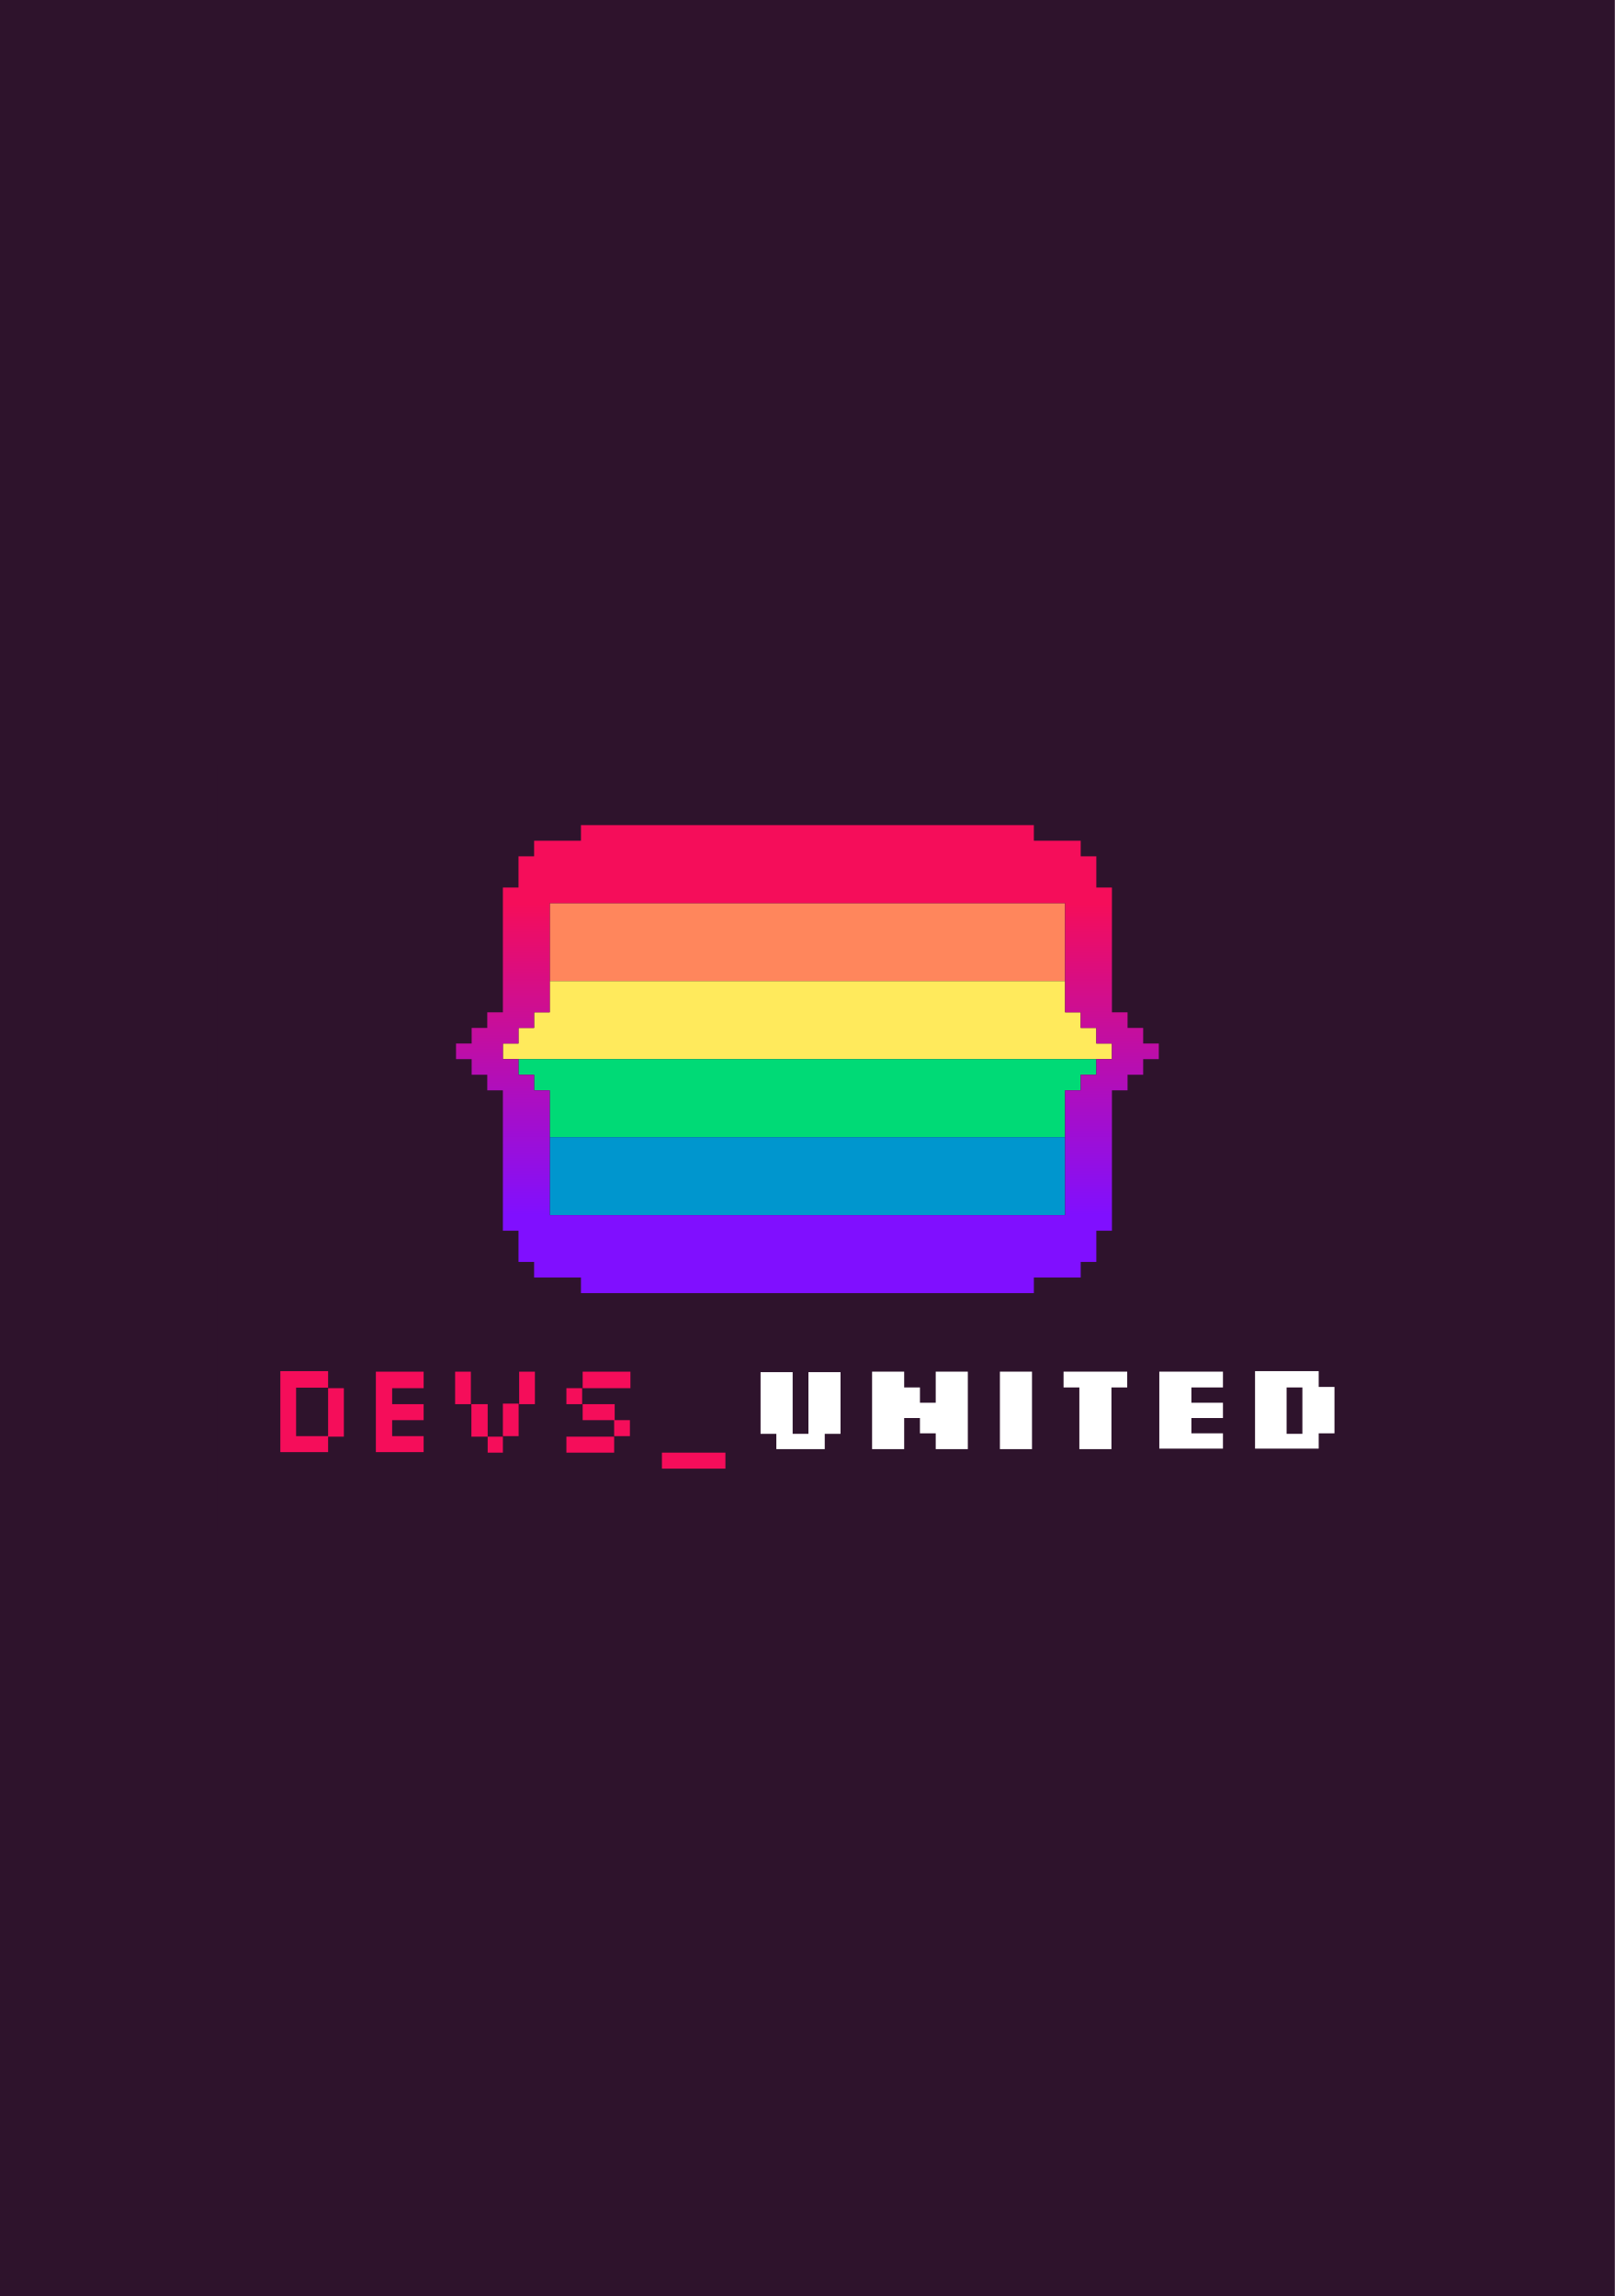
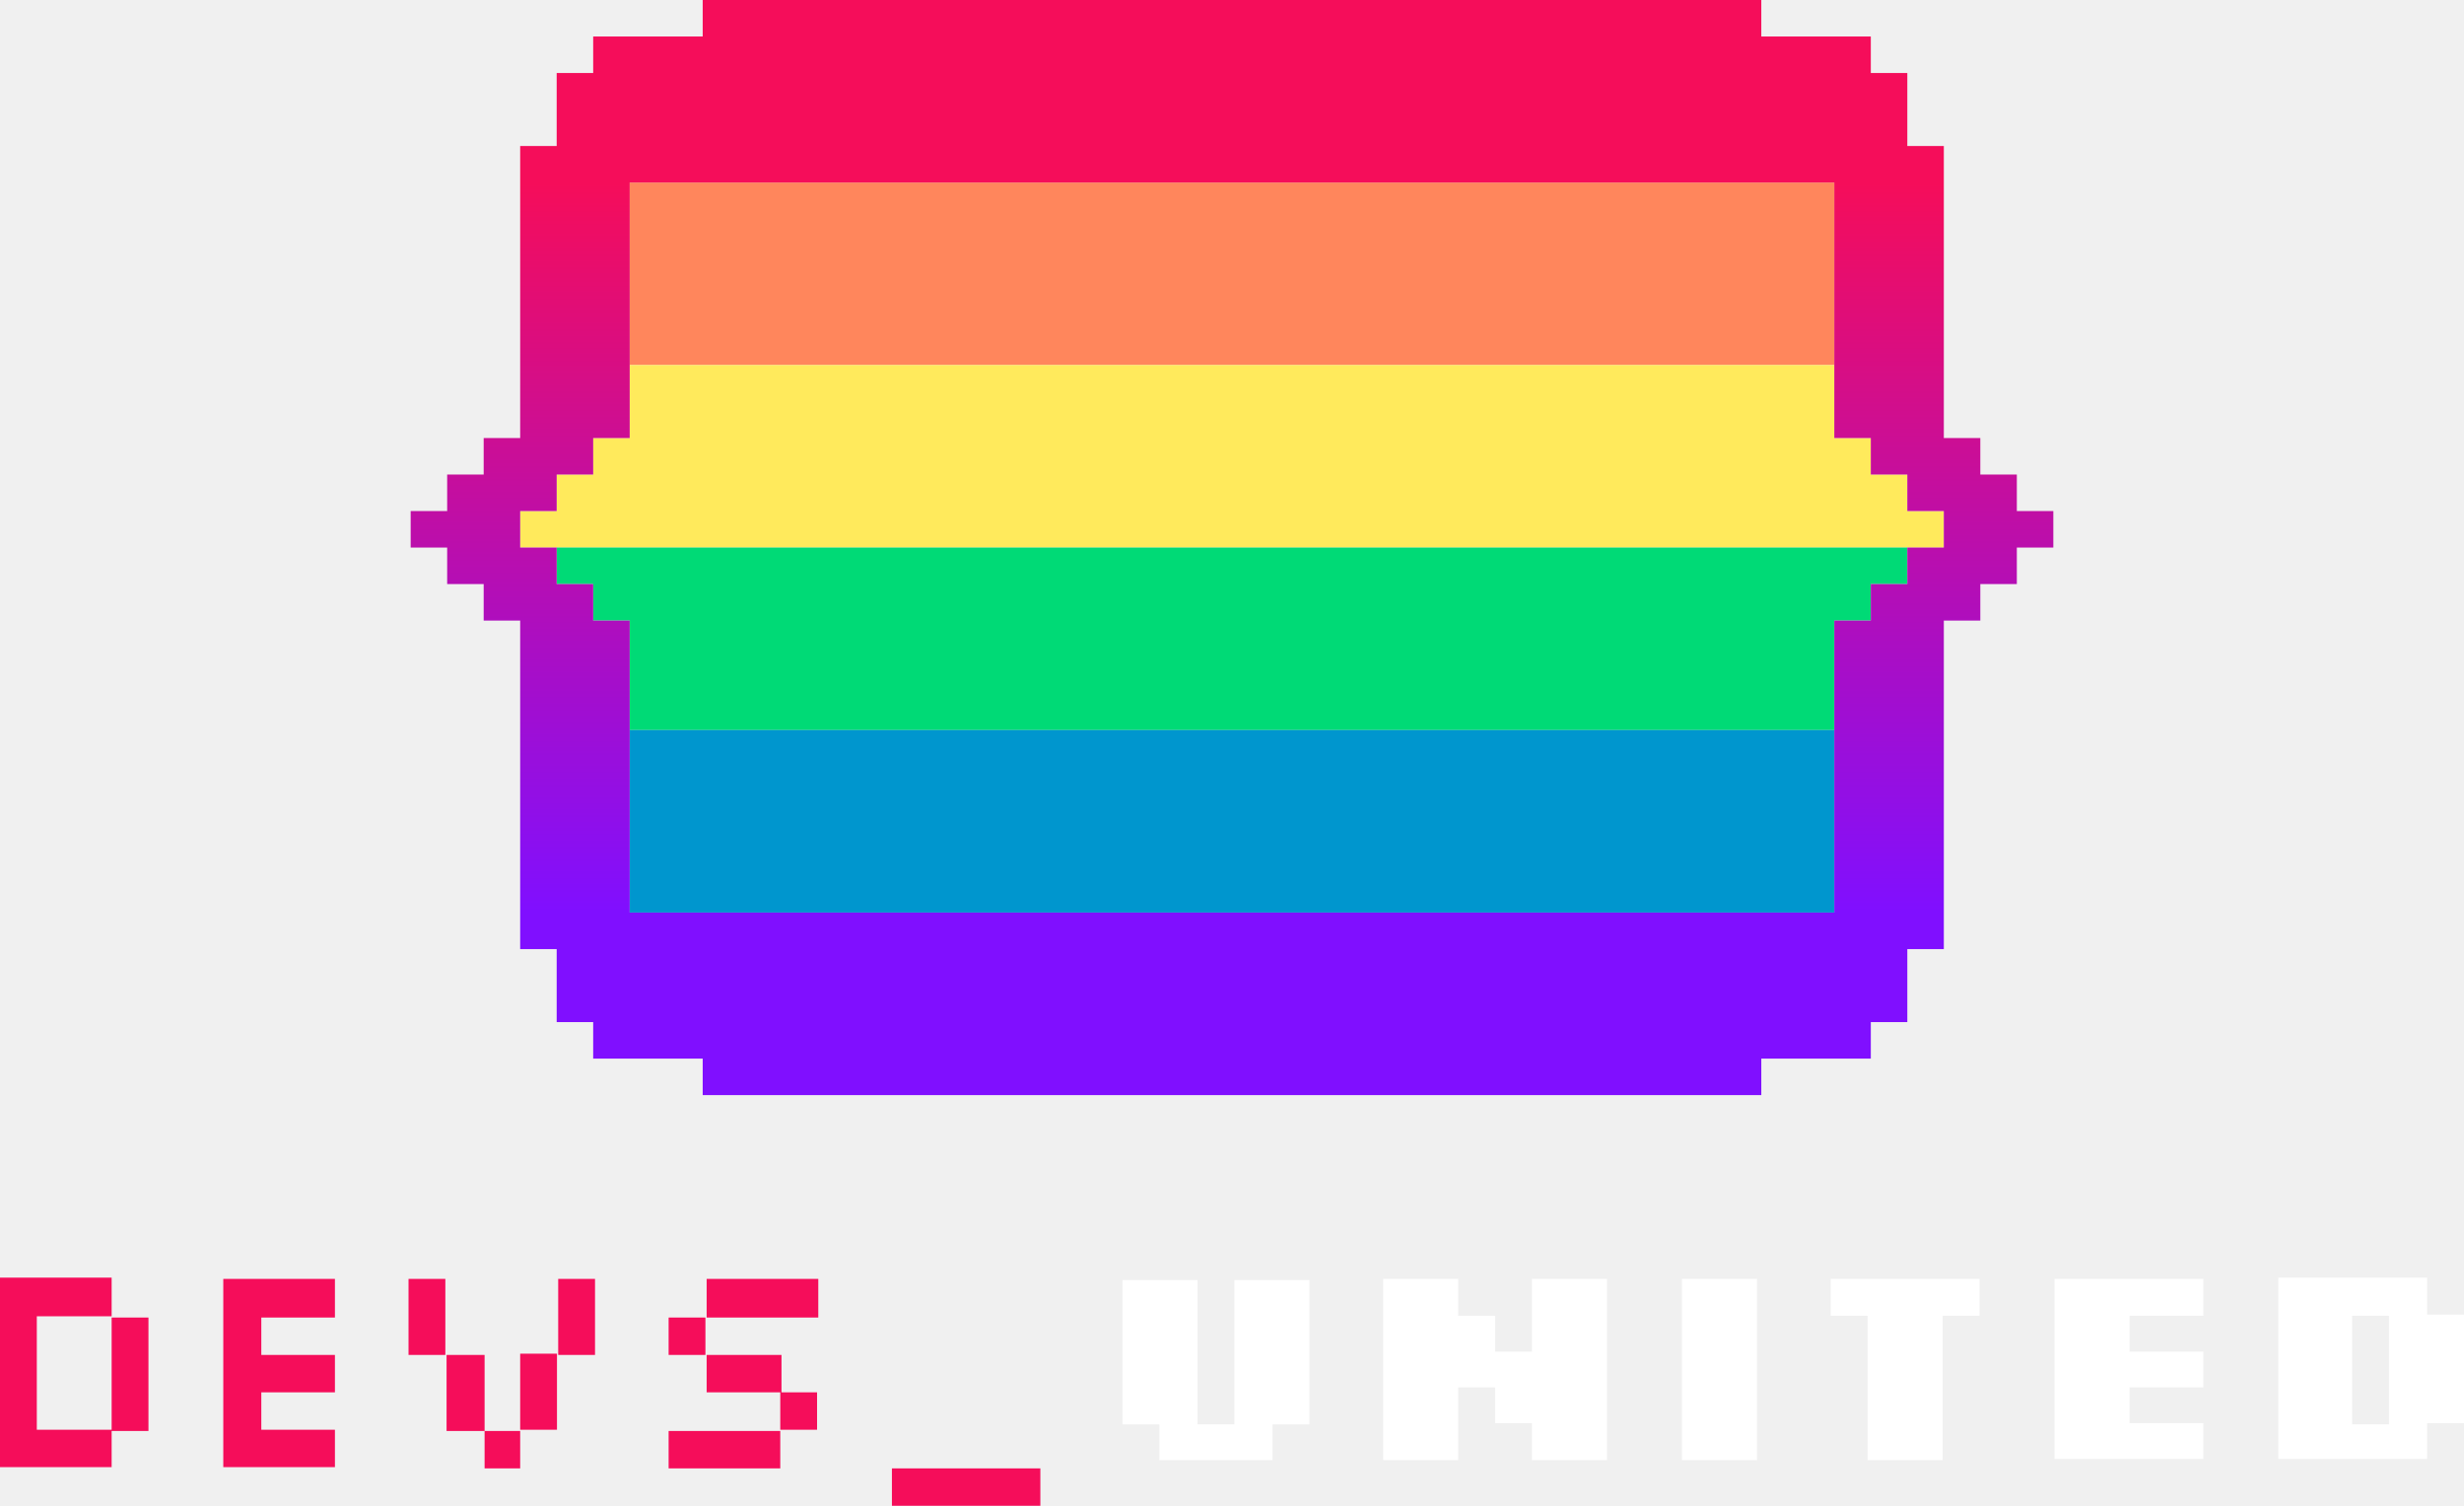
- <svg xmlns="http://www.w3.org/2000/svg" width="720" height="1024" viewBox="0 0 720 1024" fill="none">
-   <rect width="720" height="1024" fill="#2E132C" />
-   <rect x="97" y="341" width="526" height="342" fill="#2E132C" />
-   <rect x="474.889" y="437.576" width="229.778" height="34.788" transform="rotate(-180 474.889 437.576)" fill="#FF865C" />
-   <path d="M495.778 465.406L495.778 472.364L224.222 472.364L224.222 465.406L231.185 465.406L231.185 458.448L238.148 458.448L238.148 451.491L245.111 451.491L245.111 437.576L474.889 437.576L474.889 451.491L481.852 451.491L481.852 458.448L488.815 458.448L488.815 465.406L495.778 465.406Z" fill="#FFEA5C" />
-   <path d="M474.889 486.279L474.889 507.151L245.111 507.151L245.111 486.279L238.148 486.279L238.148 479.321L231.185 479.321L231.185 472.364L488.815 472.364L488.815 479.321L481.852 479.321L481.852 486.279L474.889 486.279Z" fill="#00DA76" />
-   <rect x="474.889" y="541.939" width="229.778" height="34.788" transform="rotate(-180 474.889 541.939)" fill="#0096CE" />
-   <path fill-rule="evenodd" clip-rule="evenodd" d="M259.037 576.727V569.77H238.148V562.812H231.185V548.897H224.222V486.279H217.259V479.321H210.296V472.364H203.333V465.406H210.296V458.449H217.259L217.259 451.491H224.222L224.222 395.83H231.185V381.915H238.148V374.958H259.037V368H460.963V374.958H481.852V381.915H488.815V395.83H495.778V451.491H502.741V458.449H509.704V465.406H516.667V472.364H509.704V479.321H502.741V486.279H495.778V548.897H488.815V562.812H481.852V569.77H460.963V576.727H259.037ZM245.111 541.939V486.279H238.148V479.321H231.185V472.364H224.222V465.406H231.185V458.449H238.148V451.491H245.111L245.111 402.788H474.889V451.491H481.852V458.449H488.815V465.406L495.778 465.406V472.364L488.815 472.364V479.321H481.852V486.279H474.889V541.939H245.111Z" fill="url(#paint0_linear_33_210)" />
-   <path fill-rule="evenodd" clip-rule="evenodd" d="M587.964 639.254V646.076H559.584V611.515H587.964V618.564H595V639.254H587.964ZM580.693 618.791H573.656V639.482H580.693V618.791ZM516.896 611.743H545.276V618.791H531.204V625.612H545.276V632.433H531.204V639.254H545.276V646.076H516.896V611.743ZM495.553 646.303H481.246V618.791H474.209V611.743H502.589V618.791H495.553V646.303ZM445.829 611.743H460.136V646.303H445.829V611.743ZM417.215 639.254H410.178V632.433H403.142V646.303H388.835V611.743H403.142V618.791H410.178V625.612H417.215V611.743H431.522V646.303H417.215V639.254ZM367.491 646.303H346.147V639.482H339.111V611.97H353.418V639.482H360.455V611.97H374.762V639.482H367.726V646.303H367.491Z" fill="white" />
-   <path fill-rule="evenodd" clip-rule="evenodd" d="M295.129 655V647.871H323.444V655H295.129ZM252.538 647.871V640.743H273.833V647.871H252.538ZM273.833 633.376H280.854V640.505H273.833V633.376ZM259.792 626.248H274.067V633.376H259.792V626.248ZM252.538 619.119H259.558V626.248H252.538V619.119ZM281.088 611.753V619.119H259.792V611.753H281.088ZM224.222 640.505V626.01H231.243V640.505H224.222ZM217.436 647.871V640.743H224.222V647.871H217.436ZM210.181 626.248H217.436V640.743H210.181V626.248ZM202.927 611.753H209.947V626.248H202.927V611.753ZM231.477 611.753H238.497V626.248H231.477V611.753ZM167.591 611.753H188.886V619.119H174.845V626.248H188.886V633.376H174.845V640.505H188.886V647.634H167.591V611.753ZM146.295 619.119H153.316V640.743H146.295V619.119ZM132.02 640.505H146.295V647.634H125V611.515H146.295V618.881H132.02V640.505Z" fill="#F50D5A" />
+ <svg xmlns="http://www.w3.org/2000/svg" width="270" height="165" viewBox="0 0 270 165" fill="none">
+   <rect x="201" y="40" width="132" height="20" transform="rotate(-180 201 40)" fill="#FF865C" />
+   <path d="M213 56L213 60L57 60L57 56L61 56L61 52L65 52L65 48L69 48L69 40L201 40L201 48L205 48L205 52L209 52L209 56L213 56Z" fill="#FFEA5C" />
+   <path d="M201 68L201 80L69 80L69 68L65 68L65 64L61 64L61 60L209 60L209 64L205 64L205 68L201 68Z" fill="#00DA76" />
+   <rect x="201" y="100" width="132" height="20" transform="rotate(-180 201 100)" fill="#0096CE" />
+   <path fill-rule="evenodd" clip-rule="evenodd" d="M77 120V116H65V112H61V104H57L57 68H53V64H49V60H45V56H49V52H53V48H57L57 16H61V8H65V4H77V0L193 0L193 4H205V8H209V16H213V48H217V52L221 52V56H225V60H221V64H217V68H213V104L209 104V112H205V116H193V120L77 120ZM69 100V68H65V64H61V60H57V56H61V52H65V48H69L69 20L201 20V48H205V52H209V56H213V60H209V64H205V68H201V100L69 100Z" fill="url(#paint0_linear_14_228)" />
+   <path fill-rule="evenodd" clip-rule="evenodd" d="M265.958 155.948V159.869H249.654V140H265.958V144.052H270V155.948H265.958ZM261.781 144.183H257.739V156.078H261.781V144.183ZM225.132 140.131H241.435V144.183H233.351V148.105H241.435V152.026H233.351V155.948H241.435V159.869H225.132V140.131ZM212.871 160H204.652V144.183H200.61V140.131H216.913V144.183H212.871V160ZM184.306 140.131H192.525V160H184.306V140.131ZM167.868 155.948H163.826V152.026H159.784V160H151.565V140.131H159.784V144.183H163.826V148.105H167.868V140.131H176.087V160H167.868V155.948ZM139.303 160H127.042V156.078H123V140.261H131.219V156.078H135.261V140.261H143.48V156.078H139.438V160H139.303Z" fill="white" />
+   <path fill-rule="evenodd" clip-rule="evenodd" d="M97.734 165V160.902H114V165H97.734ZM73.266 160.902V156.803H85.5V160.902H73.266ZM85.5 152.568H89.533V156.667H85.5V152.568ZM77.434 148.47H85.634V152.568H77.434V148.47ZM73.266 144.372H77.299V148.47H73.266V144.372ZM89.667 140.137V144.372H77.434V140.137H89.667ZM57 156.667V148.333H61.033V156.667H57ZM53.101 160.902V156.803H57V160.902H53.101ZM48.934 148.47H53.101V156.803H48.934V148.47ZM44.767 140.137H48.8V148.47H44.767V140.137ZM61.167 140.137H65.201V148.47H61.167V140.137ZM24.467 140.137H36.7V144.372H28.634V148.47H36.7V152.568H28.634V156.667H36.7V160.765H24.467V140.137ZM12.233 144.372H16.267V156.803H12.233V144.372ZM4.033 156.667H12.233V160.765H0V140H12.233V144.235H4.033V156.667Z" fill="#F50D5A" />
  <defs>
-     <linearGradient id="paint0_linear_33_210" x1="360" y1="576.727" x2="360" y2="368" gradientUnits="userSpaceOnUse">
+     <linearGradient id="paint0_linear_14_228" x1="135" y1="120" x2="135" y2="0" gradientUnits="userSpaceOnUse">
      <stop offset="0.167" stop-color="#800FFF" />
      <stop offset="0.833" stop-color="#F50D5A" />
    </linearGradient>
  </defs>
</svg>
